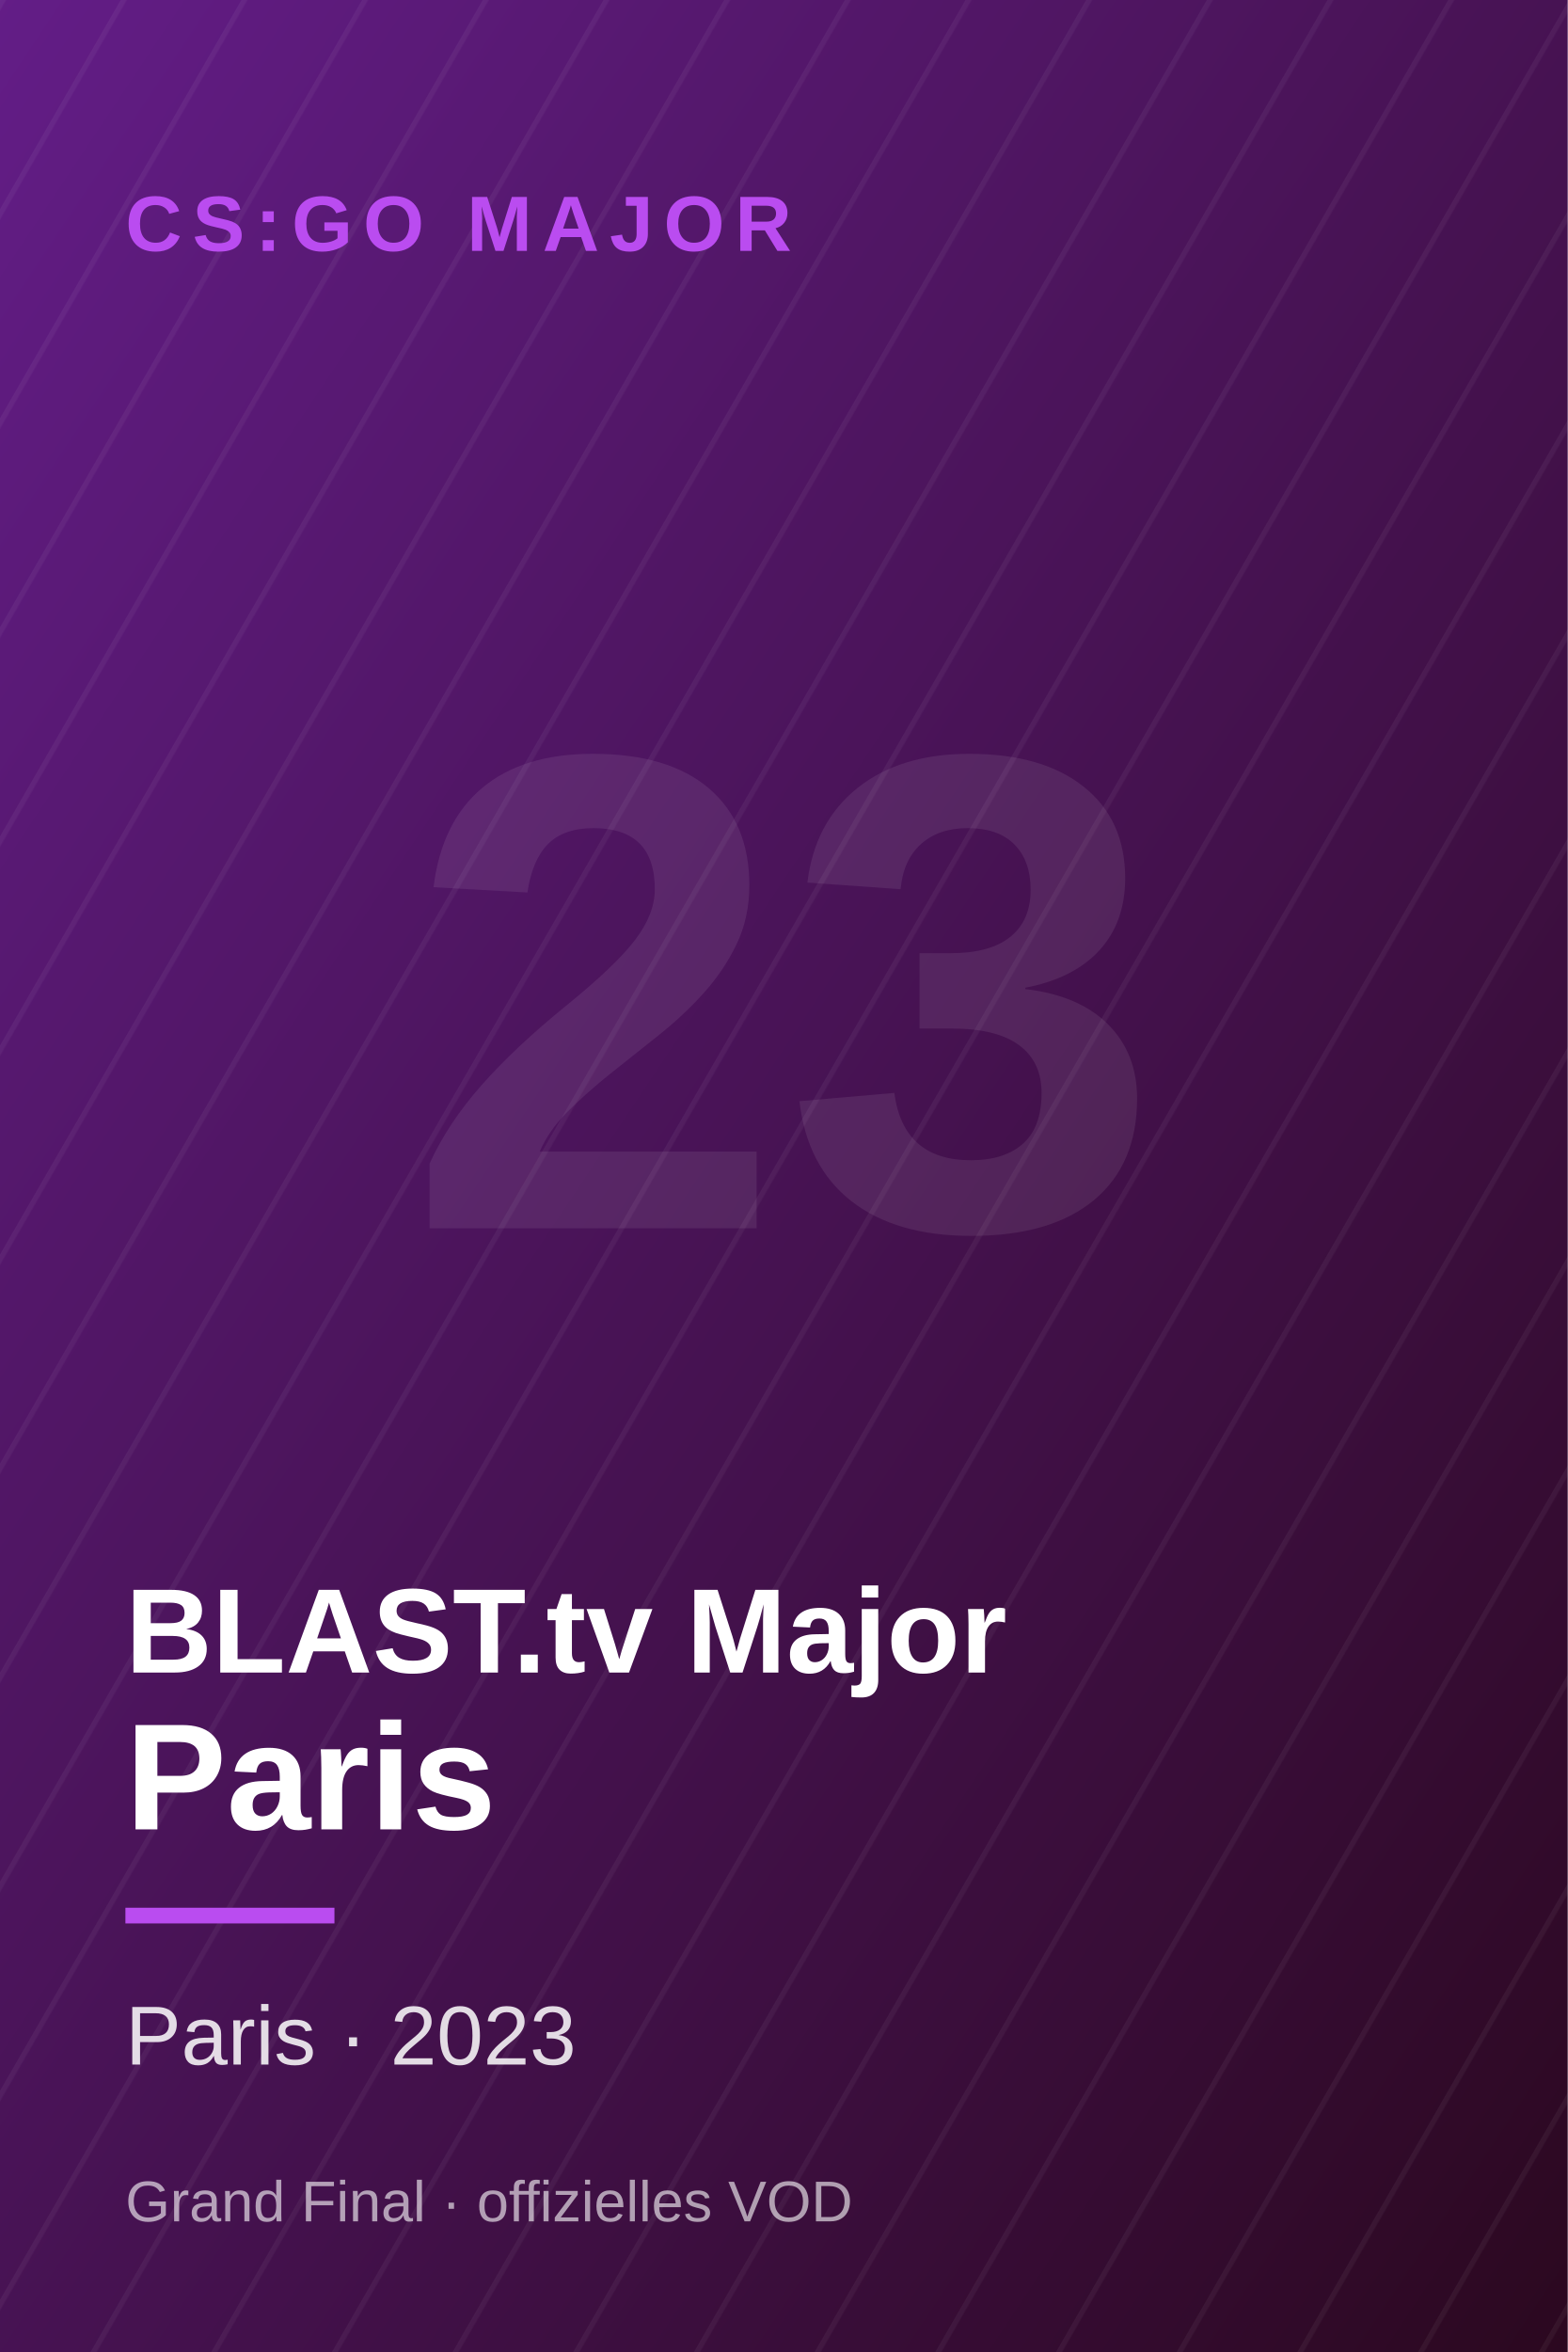
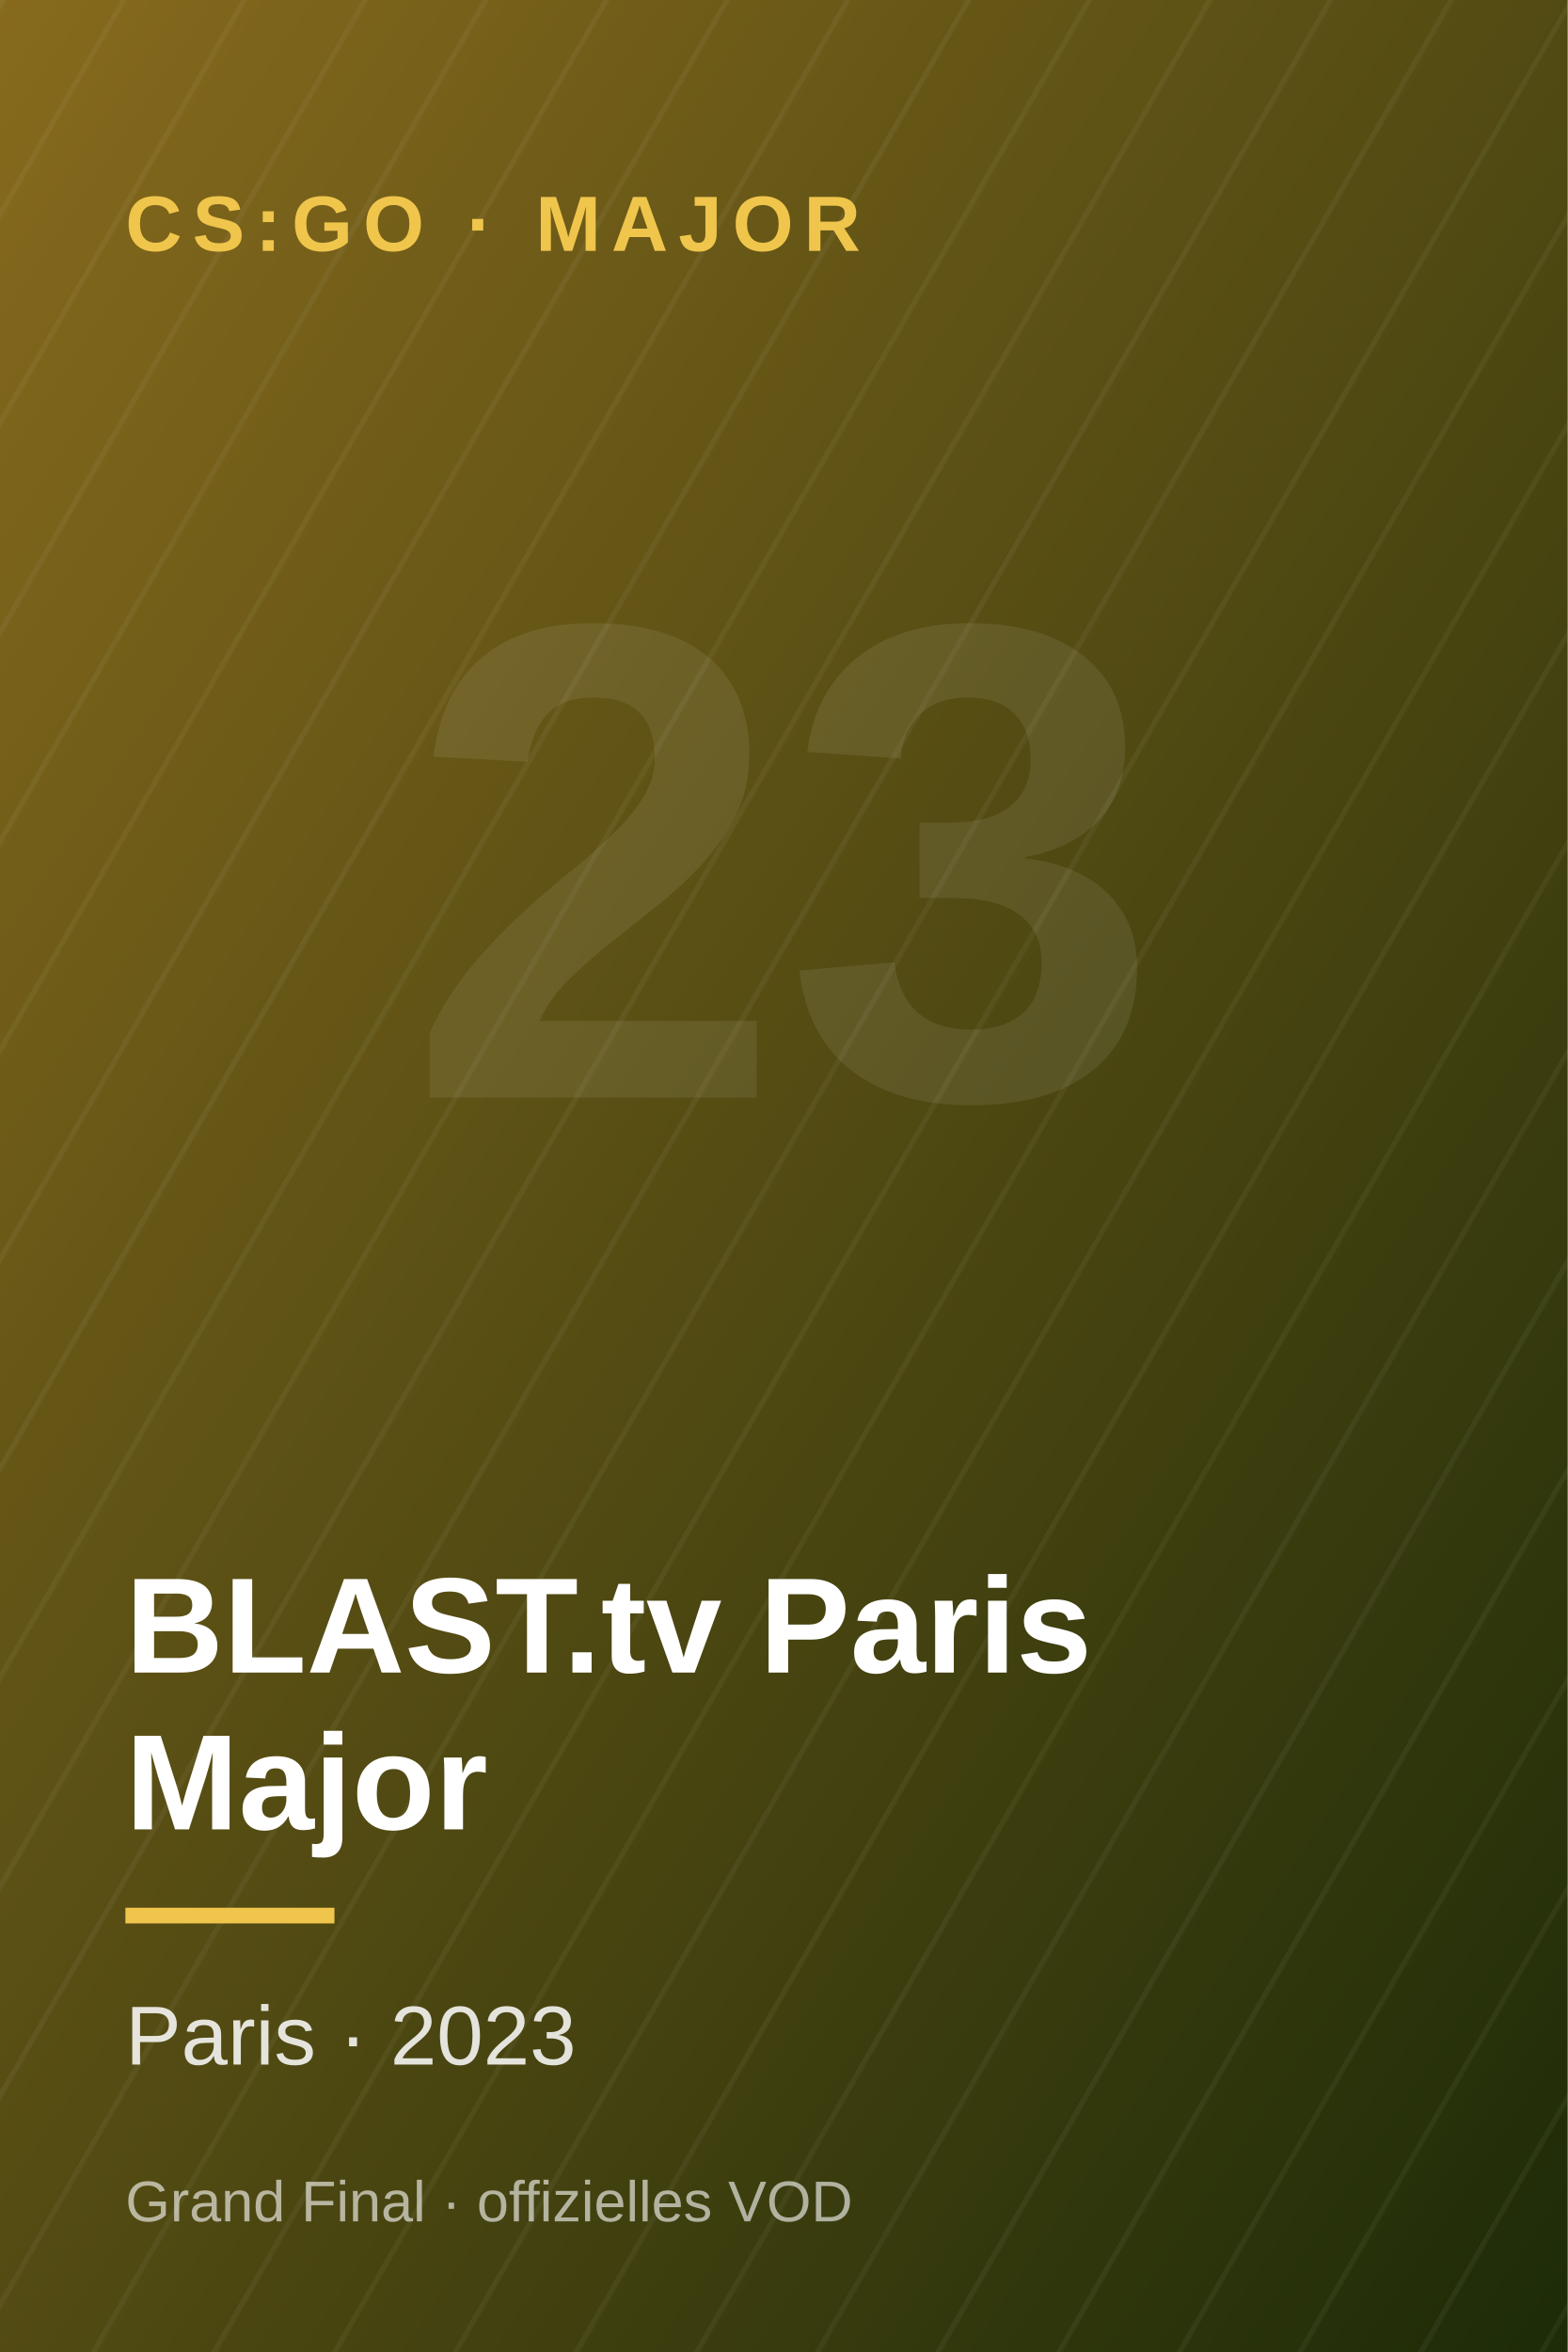
<svg xmlns="http://www.w3.org/2000/svg" width="600" height="900" viewBox="0 0 600 900">
  <defs>
    <linearGradient id="g" x1="0" y1="0" x2="1" y2="1">
-       <stop offset="0" stop-color="hsl(280,65%,32%)" />
-       <stop offset="1" stop-color="hsl(320,70%,10%)" />
+       <stop offset="0" stop-color="hsl(44,65%,32%)" />
+       <stop offset="1" stop-color="hsl(84,70%,10%)" />
    </linearGradient>
    <pattern id="p" width="40" height="40" patternUnits="userSpaceOnUse" patternTransform="rotate(30)">
      <rect width="2" height="40" fill="#fff" opacity=".05" />
    </pattern>
  </defs>
  <rect width="600" height="900" fill="url(#g)" />
  <rect width="600" height="900" fill="url(#p)" />
-   <text x="300" y="470" text-anchor="middle" font-family="Arial,Helvetica,sans-serif" font-weight="700" font-size="260" fill="#fff" opacity=".08">23</text>
-   <text x="48" y="96" font-family="Arial,Helvetica,sans-serif" font-weight="700" font-size="30" fill="hsl(280,85%,62%)" letter-spacing="4">CS:GO MAJOR</text>
-   <text x="48" y="640" font-family="Arial,Helvetica,sans-serif" font-weight="700" font-size="46" fill="#fff">BLAST.tv Major</text>
-   <text x="48" y="700" font-family="Arial,Helvetica,sans-serif" font-weight="700" font-size="58" fill="#fff">Paris</text>
-   <rect x="48" y="730" width="80" height="6" fill="hsl(280,85%,62%)" />
+   <text x="300" y="420" text-anchor="middle" font-family="Arial,Helvetica,sans-serif" font-weight="700" font-size="260" fill="#fff" opacity=".08">23</text>
+   <text x="48" y="96" font-family="Arial,Helvetica,sans-serif" font-weight="700" font-size="30" fill="hsl(44,85%,62%)" letter-spacing="4">CS:GO · MAJOR</text>
+   <text x="48" y="640" font-family="Arial,Helvetica,sans-serif" font-weight="700" font-size="52" fill="#fff">BLAST.tv Paris</text>
+   <text x="48" y="700" font-family="Arial,Helvetica,sans-serif" font-weight="700" font-size="52" fill="#fff">Major</text>
+   <rect x="48" y="730" width="80" height="6" fill="hsl(44,85%,62%)" />
  <text x="48" y="790" font-family="Arial,Helvetica,sans-serif" font-size="32" fill="#fff" opacity=".85">Paris · 2023</text>
  <text x="48" y="850" font-family="Arial,Helvetica,sans-serif" font-size="22" fill="#fff" opacity=".6">Grand Final · offizielles VOD</text>
</svg>
